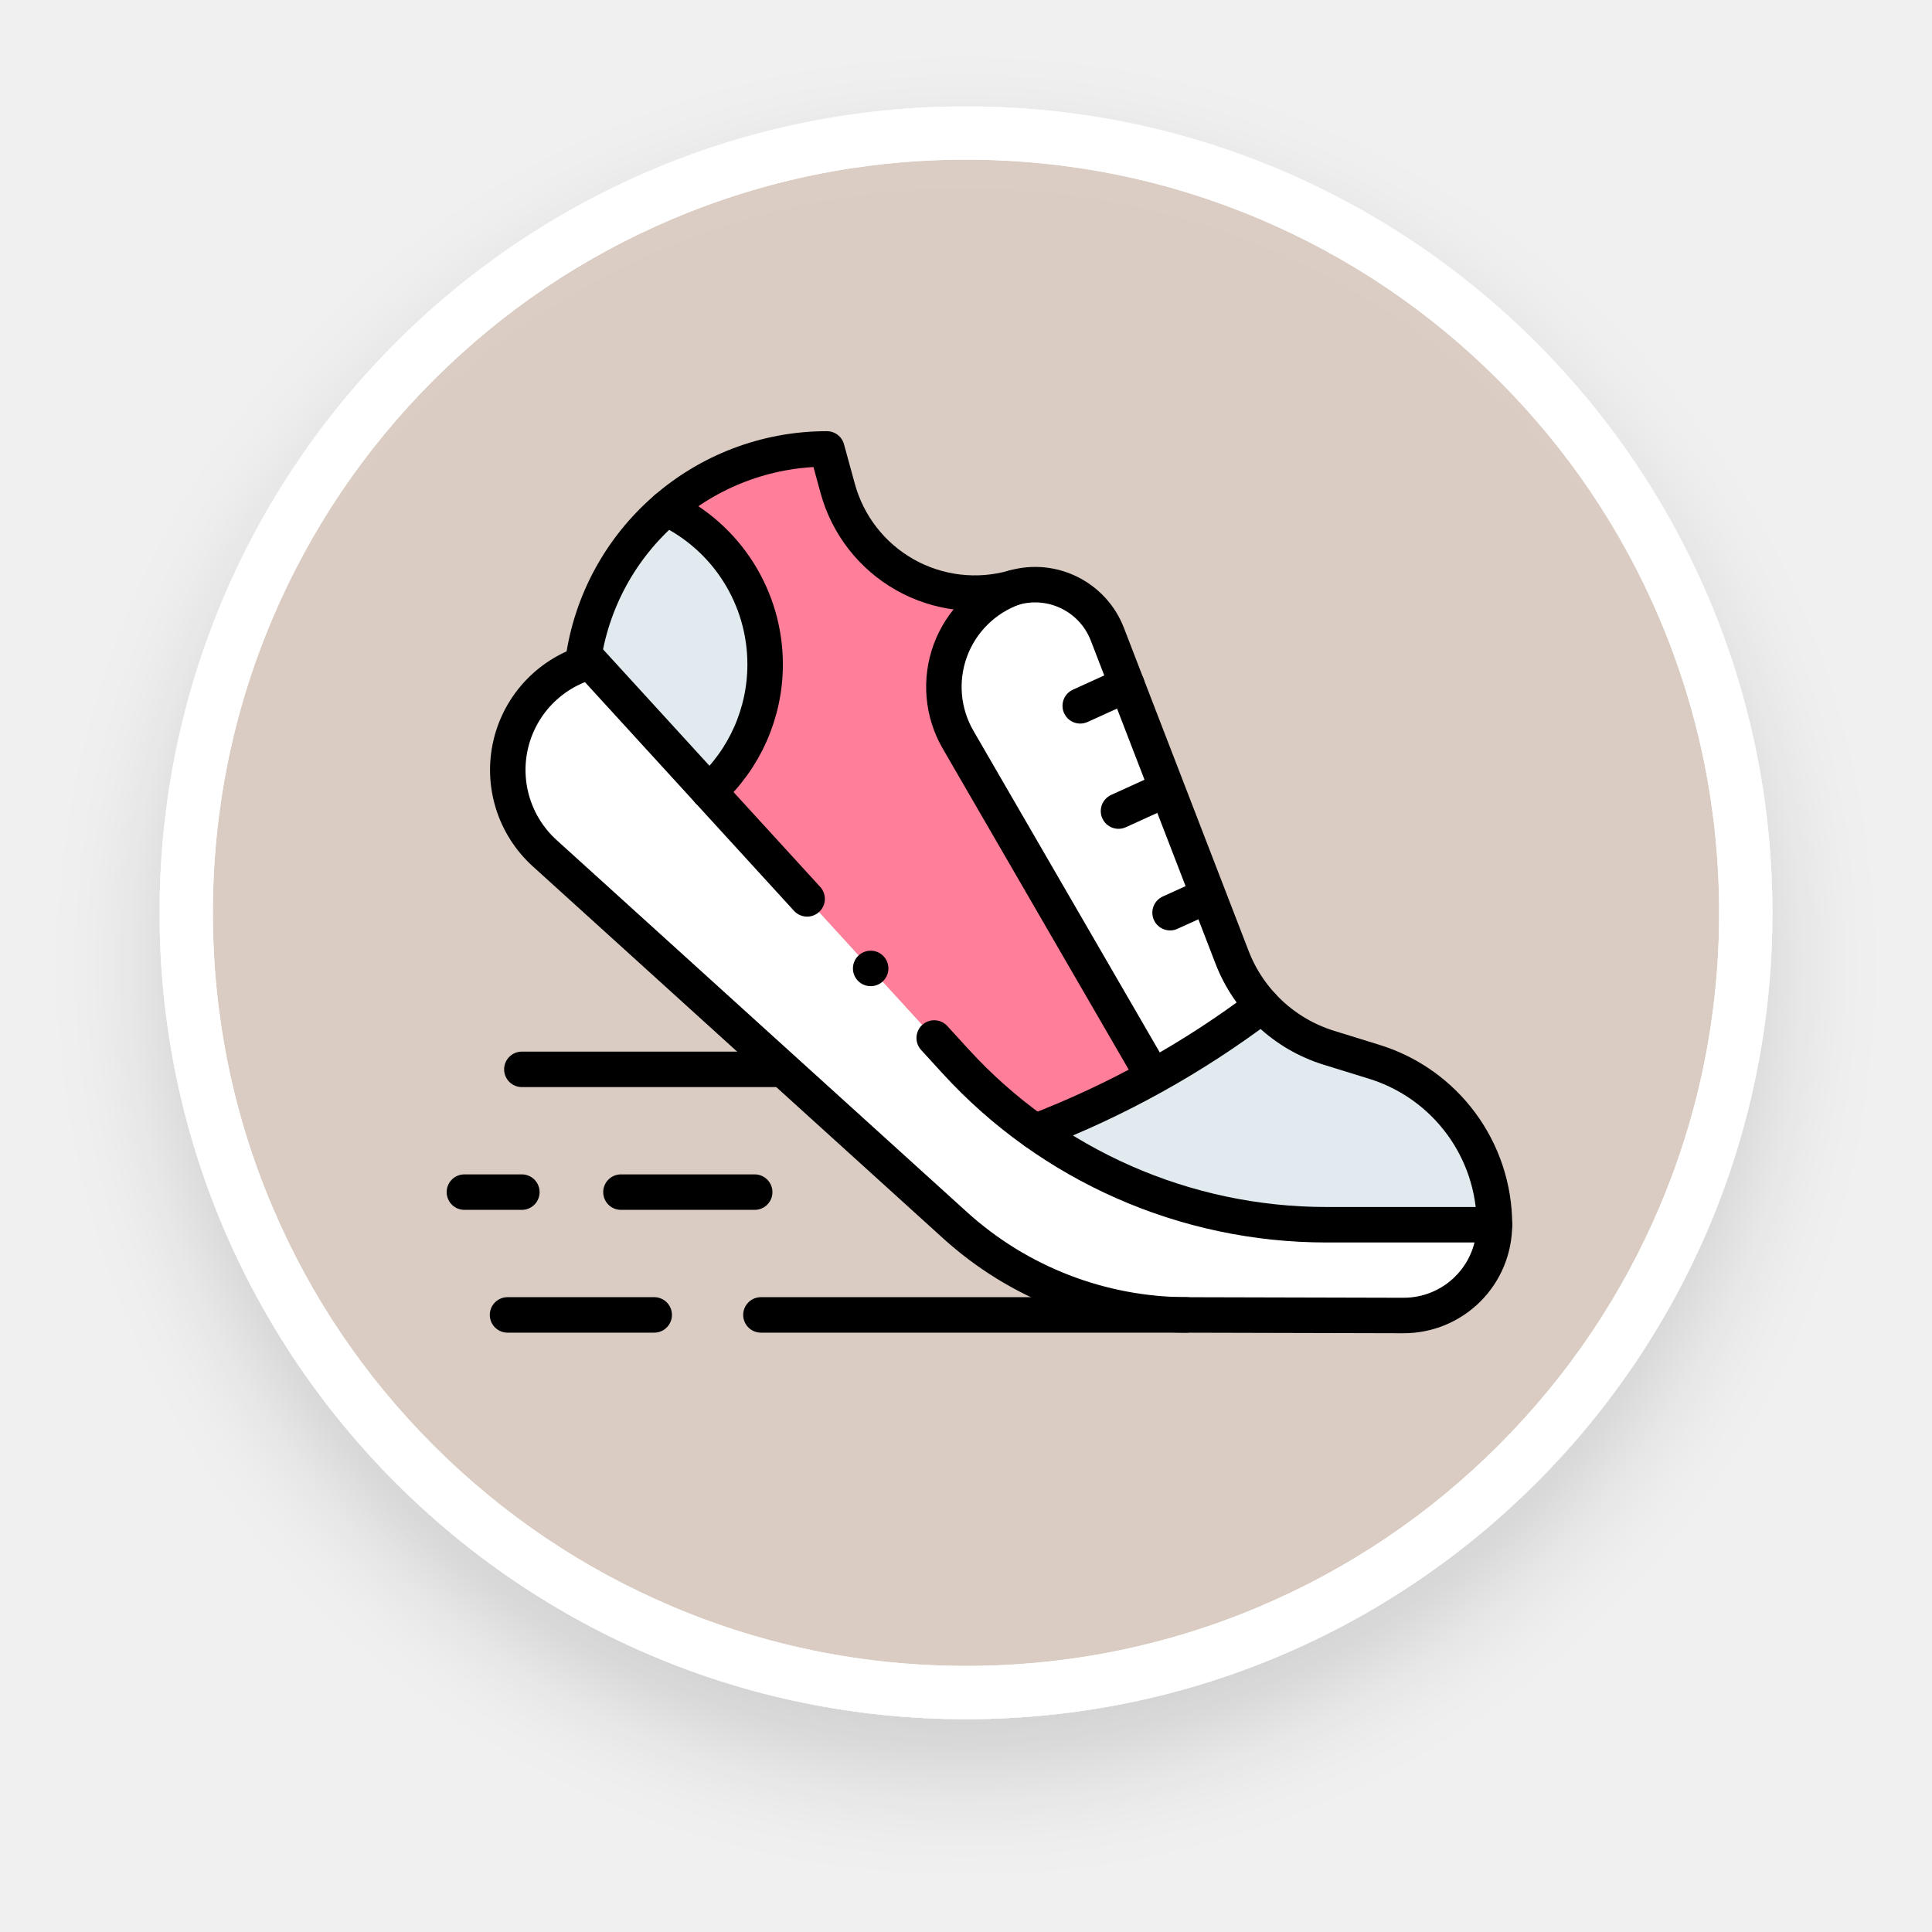
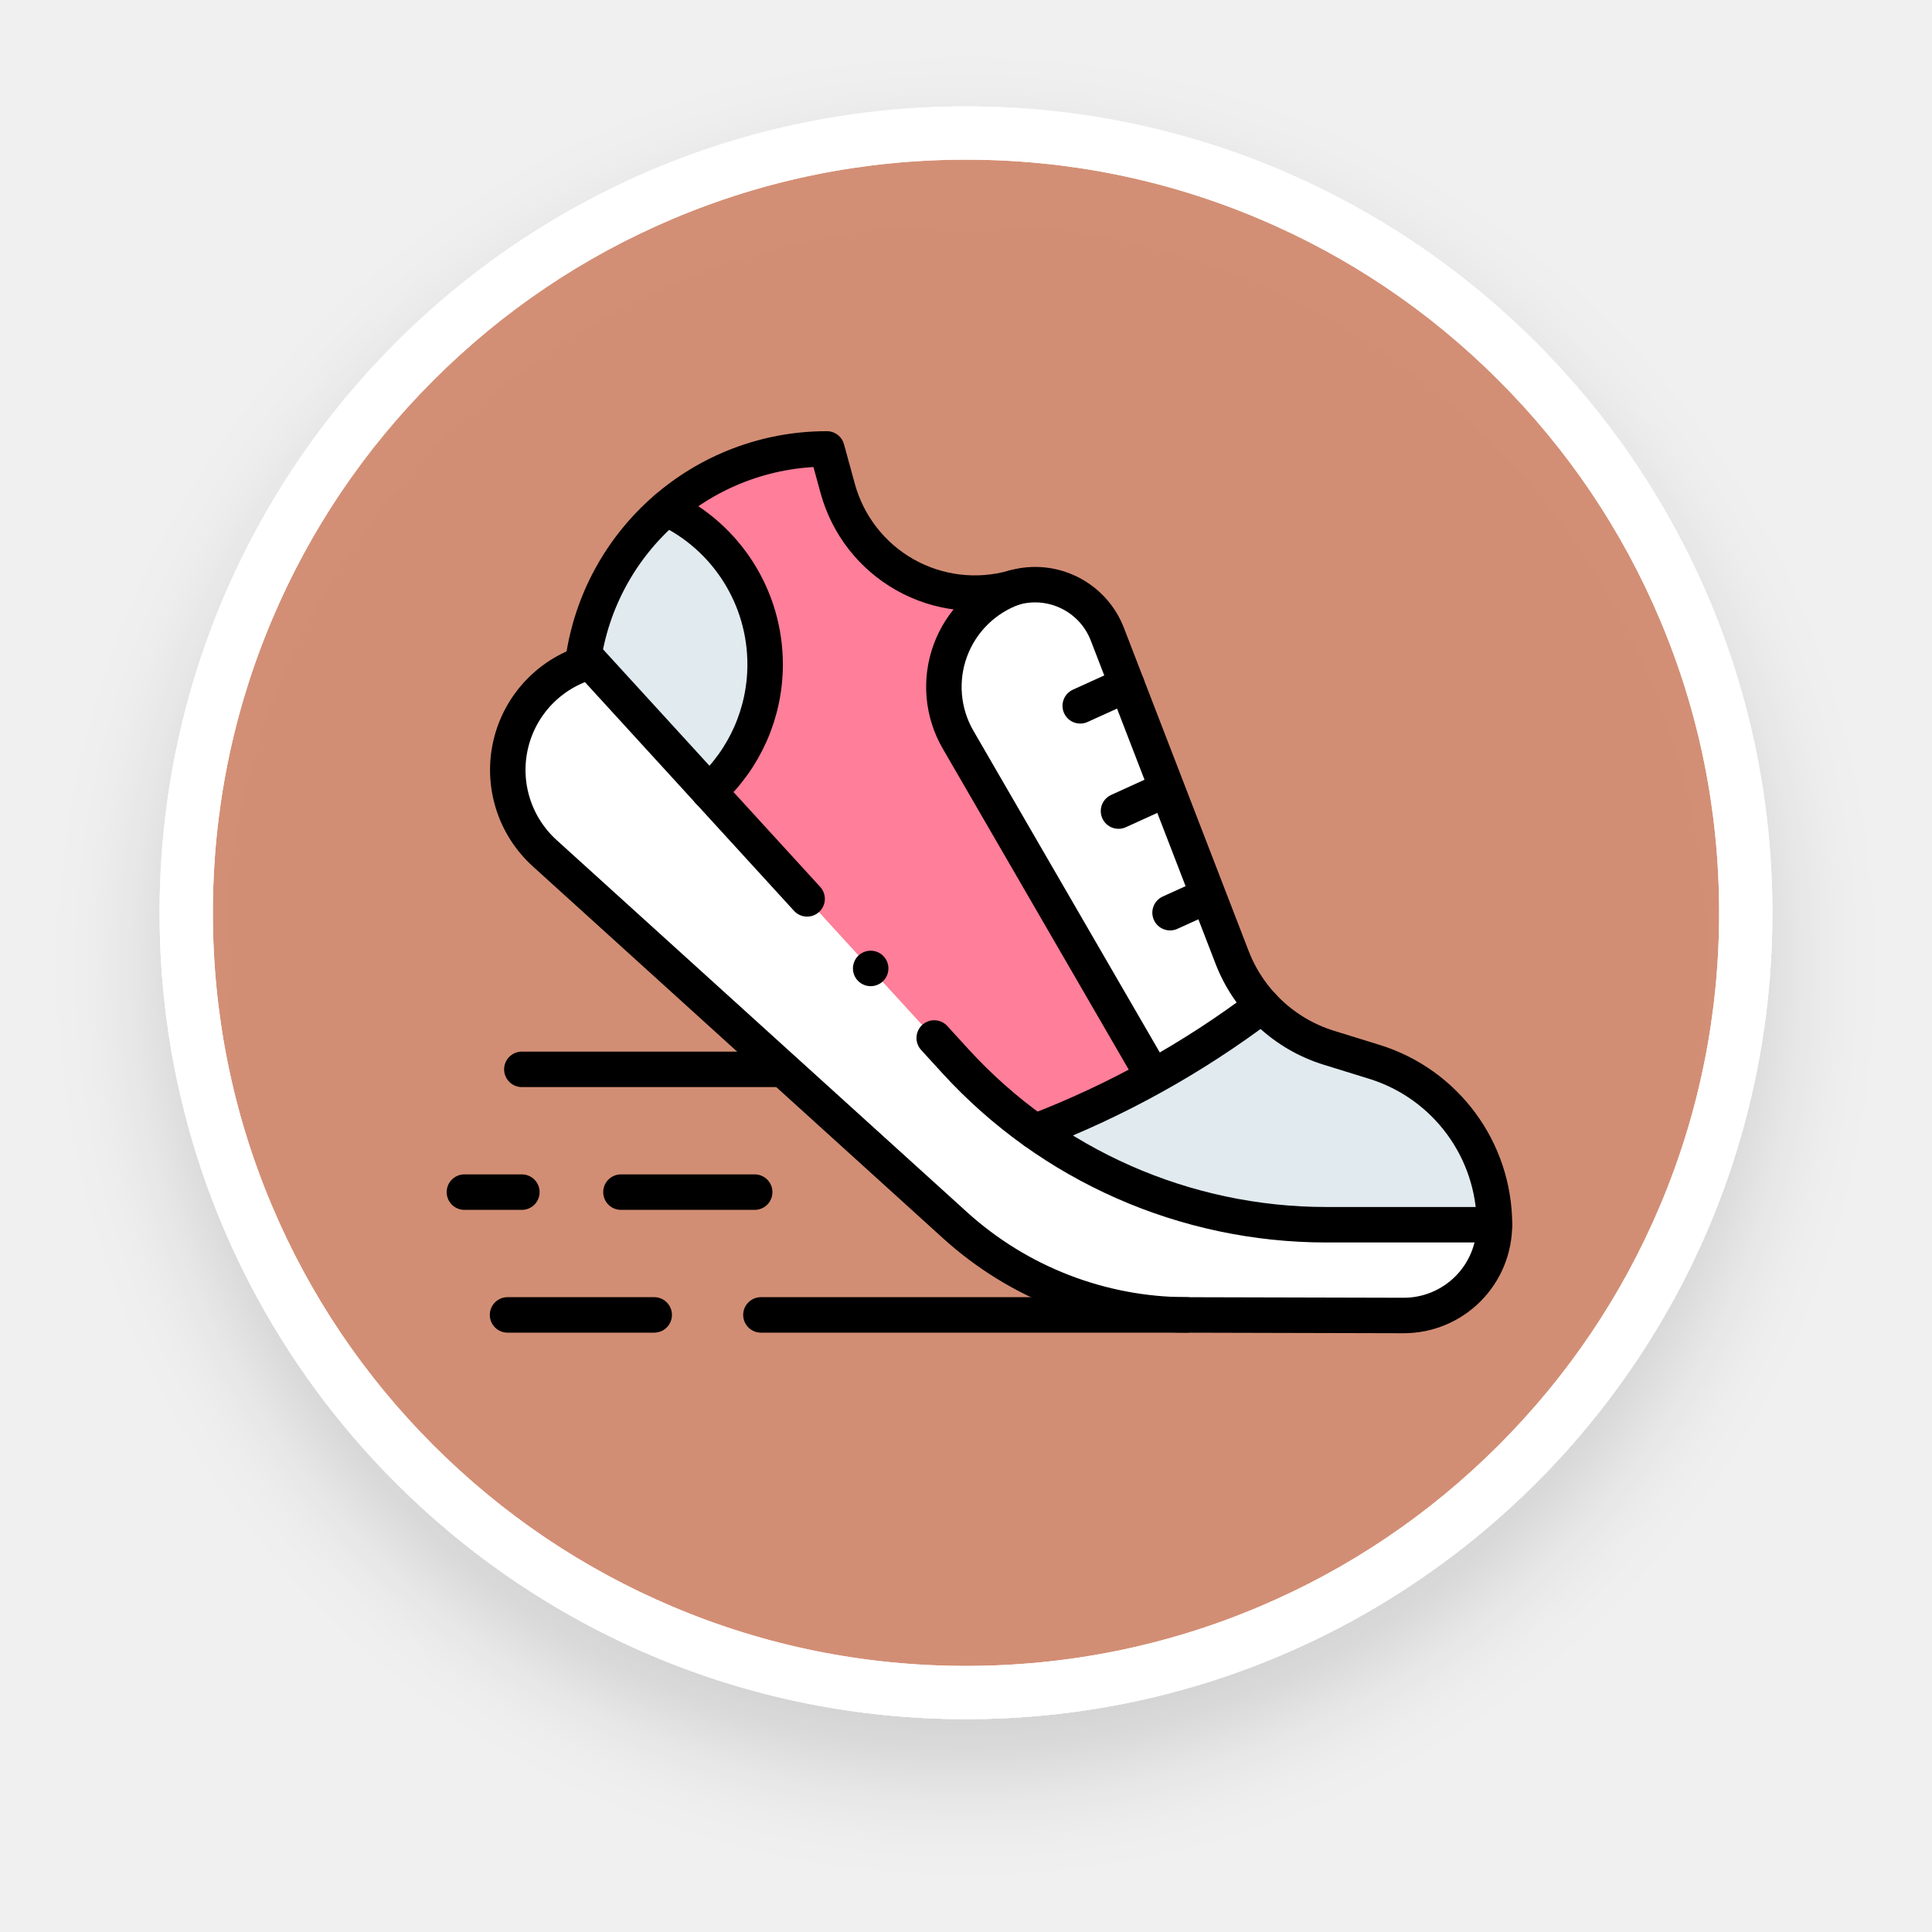
<svg xmlns="http://www.w3.org/2000/svg" width="108.914" height="108.914" viewBox="0 0 108.914 108.914">
  <defs>
    <filter id="Trazado_874925" x="0" y="0" width="108.914" height="108.914" filterUnits="userSpaceOnUse">
      <feOffset dy="3" input="SourceAlpha" />
      <feGaussianBlur stdDeviation="3" result="blur" />
      <feFlood flood-opacity="0.161" />
      <feComposite operator="in" in2="blur" />
      <feComposite in="SourceGraphic" />
    </filter>
    <clipPath id="clip-path">
      <path id="path1413" d="M0-682.665H60.429v60.429H0Z" transform="translate(0 682.665)" />
    </clipPath>
  </defs>
  <g id="Grupo_1179099" data-name="Grupo 1179099" transform="translate(-799.5 -2534.157)">
    <g id="Grupo_1111316" data-name="Grupo 1111316" transform="translate(0 587.946)">
      <g id="Grupo_1109835" data-name="Grupo 1109835">
        <g id="Grupo_1107913" data-name="Grupo 1107913" transform="translate(808.5 1952.211)">
          <g transform="matrix(1, 0, 0, 1, -9, -6)" filter="url(#Trazado_874925)">
-             <g id="Trazado_874925-2" data-name="Trazado 874925" transform="translate(9 6)" fill="#d8cabd" opacity="0.859">
+             <g id="Trazado_874925-2" data-name="Trazado 874925" transform="translate(9 6)" fill="#d18265" opacity="0.859">
              <path d="M 45.457 89.414 C 39.522 89.414 33.766 88.252 28.347 85.96 C 23.113 83.746 18.412 80.577 14.375 76.539 C 10.337 72.502 7.168 67.801 4.954 62.567 C 2.662 57.149 1.5 51.392 1.5 45.457 C 1.5 39.522 2.662 33.766 4.954 28.347 C 7.168 23.113 10.337 18.412 14.375 14.375 C 18.412 10.337 23.113 7.168 28.347 4.954 C 33.766 2.662 39.522 1.5 45.457 1.5 C 51.392 1.5 57.148 2.662 62.566 4.954 C 67.8 7.168 72.502 10.337 76.539 14.375 C 80.576 18.412 83.746 23.113 85.96 28.347 C 88.252 33.766 89.414 39.522 89.414 45.457 C 89.414 51.392 88.252 57.149 85.96 62.567 C 83.746 67.801 80.576 72.502 76.539 76.539 C 72.502 80.577 67.8 83.746 62.566 85.96 C 57.148 88.252 51.392 89.414 45.457 89.414 Z" stroke="none" />
              <path d="M 45.457 3 C 39.724 3 34.164 4.122 28.932 6.335 C 23.876 8.473 19.335 11.535 15.435 15.435 C 11.535 19.335 8.473 23.876 6.335 28.932 C 4.122 34.164 3 39.724 3 45.457 C 3 51.19 4.122 56.75 6.335 61.982 C 8.473 67.038 11.535 71.579 15.435 75.479 C 19.335 79.379 23.876 82.441 28.932 84.579 C 34.164 86.792 39.724 87.914 45.457 87.914 C 51.19 87.914 56.75 86.792 61.982 84.579 C 67.037 82.441 71.578 79.379 75.478 75.479 C 79.378 71.579 82.44 67.038 84.578 61.982 C 86.791 56.75 87.914 51.19 87.914 45.457 C 87.914 39.724 86.791 34.164 84.578 28.932 C 82.44 23.876 79.378 19.335 75.478 15.435 C 71.578 11.535 67.037 8.473 61.982 6.335 C 56.75 4.122 51.19 3 45.457 3 M 45.457 0 C 70.562 0 90.914 20.352 90.914 45.457 L 90.914 45.457 C 90.914 70.562 70.562 90.914 45.457 90.914 C 20.352 90.914 0 70.562 0 45.457 L 0 45.457 C 0 20.352 20.352 0 45.457 0 Z" stroke="none" fill="#fff" />
            </g>
          </g>
          <g id="Trazado_874923" data-name="Trazado 874923" transform="translate(0 0)" fill="none">
            <path d="M45.457,0A45.457,45.457,0,0,1,90.914,45.457h0A45.457,45.457,0,0,1,0,45.457H0A45.457,45.457,0,0,1,45.457,0Z" stroke="none" />
            <path d="M 45.457 3 C 39.724 3 34.164 4.122 28.932 6.335 C 23.876 8.473 19.335 11.535 15.435 15.435 C 11.535 19.335 8.473 23.876 6.335 28.932 C 4.122 34.164 3 39.724 3 45.457 C 3 51.19 4.122 56.75 6.335 61.982 C 8.473 67.038 11.535 71.579 15.435 75.479 C 19.335 79.379 23.876 82.441 28.932 84.579 C 34.164 86.792 39.724 87.914 45.457 87.914 C 51.19 87.914 56.75 86.792 61.982 84.579 C 67.037 82.441 71.578 79.379 75.478 75.479 C 79.378 71.579 82.44 67.038 84.578 61.982 C 86.791 56.75 87.914 51.19 87.914 45.457 C 87.914 39.724 86.791 34.164 84.578 28.932 C 82.44 23.876 79.378 19.335 75.478 15.435 C 71.578 11.535 67.037 8.473 61.982 6.335 C 56.75 4.122 51.19 3 45.457 3 M 45.457 0 C 70.562 0 90.914 20.352 90.914 45.457 L 90.914 45.457 C 90.914 70.562 70.562 90.914 45.457 90.914 C 20.352 90.914 0 70.562 0 45.457 L 0 45.457 C 0 20.352 20.352 0 45.457 0 Z" stroke="none" fill="#fff" />
          </g>
        </g>
      </g>
    </g>
    <g id="g1407" transform="translate(824.5 3236.339)">
      <g id="g1409" transform="translate(0 -682.665)">
        <g id="g1411" clip-path="url(#clip-path)">
          <g id="g1417" transform="translate(3.623 17.784)">
            <path id="path1419" d="M-47.88,0l20.593,22.528A28.324,28.324,0,0,0-6.381,31.742H3.095a5.114,5.114,0,0,1-5.127,5.114l-12.224-.031a19.515,19.515,0,0,1-13.058-5.057L-50.447,10.8A6.333,6.333,0,0,1-47.88,0Z" transform="translate(52.53)" fill="#fff" />
          </g>
          <g id="g1421" transform="translate(7.864 5.789)">
            <path id="path1423" d="M-529.106-450.358h0a9.62,9.62,0,0,0-6.777-9.19l-2.56-.792a8.559,8.559,0,0,1-5.456-5.095l-7.031-18.214a4.364,4.364,0,0,0-5.27-2.624h0a8.012,8.012,0,0,1-9.927-5.585l-.613-2.236A13.88,13.88,0,0,0-580.49-482.1h.409l20.593,22.528a28.324,28.324,0,0,0,20.906,9.214Z" transform="translate(580.49 494.095)" fill="#ff7e99" />
          </g>
          <g id="g1425" transform="translate(28.207 13.441)">
            <path id="path1427" d="M-8.263-89.995,2.481-71.448,8.887-75a8.553,8.553,0,0,1-1.7-2.728L.153-95.941a4.364,4.364,0,0,0-5.27-2.625h0a5.938,5.938,0,0,0-3.146,8.571" transform="translate(9.066 98.735)" fill="#fff" />
          </g>
          <g id="g1429" transform="translate(33.353 37.174)">
            <path id="path1431" d="M-169.068-127.187h9.476a9.62,9.62,0,0,0-6.777-9.19l-2.56-.792a8.555,8.555,0,0,1-3.755-2.37l0,0a52.3,52.3,0,0,1-12.8,7.1,28.324,28.324,0,0,0,16.419,5.245" transform="translate(185.488 139.538)" fill="#e0eaef" />
          </g>
          <g id="g1433" transform="translate(7.903 9.149)">
            <path id="path1435" d="M-105.284-90.482a9.717,9.717,0,0,0-5.565-8.787,13.856,13.856,0,0,0-4.659,8.37l.244.265h.126l6.694,7.323a9.69,9.69,0,0,0,3.161-7.171" transform="translate(115.509 99.269)" fill="#e0eaef" />
          </g>
          <g id="g1437" transform="translate(3.623 17.784)">
            <path id="path1439" d="M-247.558-218.444l1.2,1.314a28.324,28.324,0,0,0,20.906,9.214h9.476A5.114,5.114,0,0,1-221.1-202.8l-12.224-.031a19.515,19.515,0,0,1-13.058-5.057l-23.133-20.972a6.333,6.333,0,0,1,2.567-10.8h0l12.225,13.374" transform="translate(271.6 239.658)" fill="none" stroke="#000" stroke-linecap="round" stroke-linejoin="round" stroke-miterlimit="10" stroke-width="2" />
          </g>
          <g id="g1441" transform="translate(7.864 5.789)">
            <path id="path1443" d="M0-123.507A13.88,13.88,0,0,1,13.75-135.5l.613,2.236a8.012,8.012,0,0,0,9.928,5.585h0a4.364,4.364,0,0,1,5.27,2.624l7.031,18.214a8.56,8.56,0,0,0,5.456,5.1l2.56.792a9.62,9.62,0,0,1,6.777,9.19" transform="translate(0 135.501)" fill="none" stroke="#000" stroke-linecap="round" stroke-linejoin="round" stroke-miterlimit="10" stroke-width="2" />
          </g>
          <g id="g1445" transform="translate(12.562 9.149)">
            <path id="path1447" d="M-24.765-164.325A9.69,9.69,0,0,0-21.6-171.5a9.717,9.717,0,0,0-5.566-8.787" transform="translate(27.171 180.284)" fill="none" stroke="#000" stroke-linecap="round" stroke-linejoin="round" stroke-miterlimit="10" stroke-width="2" />
          </g>
          <g id="g1449" transform="translate(35.897 19.08)">
            <path id="path1451" d="M-27.045,0l-2.627,1.193" transform="translate(29.672)" fill="none" stroke="#000" stroke-linecap="round" stroke-linejoin="round" stroke-miterlimit="10" stroke-width="2" />
          </g>
          <g id="g1453" transform="translate(38.054 25.006)">
            <path id="path1455" d="M-27.141,0l-2.636,1.2" transform="translate(29.777)" fill="none" stroke="#000" stroke-linecap="round" stroke-linejoin="round" stroke-miterlimit="10" stroke-width="2" />
          </g>
          <g id="g1457" transform="translate(40.961 31.091)">
            <path id="path1459" d="M-19.107,0l-1.856.843" transform="translate(20.963)" fill="none" stroke="#000" stroke-linecap="round" stroke-linejoin="round" stroke-miterlimit="10" stroke-width="2" />
          </g>
          <g id="g1461" transform="translate(33.352 37.176)">
            <path id="path1463" d="M-131.842,0a52.3,52.3,0,0,1-12.8,7.1" transform="translate(144.646)" fill="none" stroke="#000" stroke-linecap="round" stroke-linejoin="round" stroke-miterlimit="10" stroke-width="2" />
          </g>
          <g id="g1465" transform="translate(28.207 13.61)">
            <path id="path1467" d="M-118.9-279.236l-10.745-18.547a5.938,5.938,0,0,1,3.146-8.571" transform="translate(130.448 306.354)" fill="none" stroke="#000" stroke-linecap="round" stroke-linejoin="round" stroke-miterlimit="10" stroke-width="2" />
          </g>
          <g id="g1469" transform="translate(17.901 54.609)">
            <path id="path1471" d="M-247.1,0h-24" transform="translate(271.095 0)" fill="none" stroke="#000" stroke-linecap="round" stroke-linejoin="round" stroke-miterlimit="10" stroke-width="2" />
          </g>
          <g id="g1473" transform="translate(3.611 54.609)">
            <path id="path1475" d="M-85.139,0h-8.268" transform="translate(93.408 0)" fill="none" stroke="#000" stroke-linecap="round" stroke-linejoin="round" stroke-miterlimit="10" stroke-width="2" />
          </g>
          <g id="g1477" transform="translate(1.18 47.687)">
            <path id="path1479" d="M-33.353,0h-3.239" transform="translate(36.592 0)" fill="none" stroke="#000" stroke-linecap="round" stroke-linejoin="round" stroke-miterlimit="10" stroke-width="2" />
          </g>
          <g id="g1481" transform="translate(10.005 47.687)">
            <path id="path1483" d="M-77.637,0h-7.54" transform="translate(85.177 0)" fill="none" stroke="#000" stroke-linecap="round" stroke-linejoin="round" stroke-miterlimit="10" stroke-width="2" />
          </g>
          <g id="g1485" transform="translate(4.419 40.766)">
            <path id="path1487" d="M-148.192,0h-14.392" transform="translate(162.584)" fill="none" stroke="#000" stroke-linecap="round" stroke-linejoin="round" stroke-miterlimit="10" stroke-width="2" />
          </g>
          <g id="g1489" transform="translate(24.083 35.077)">
            <path id="path1491" d="M0,0H0" transform="translate(0)" fill="none" stroke="#000" stroke-linecap="round" stroke-linejoin="round" stroke-miterlimit="10" stroke-width="2" />
          </g>
        </g>
      </g>
    </g>
  </g>
</svg>
